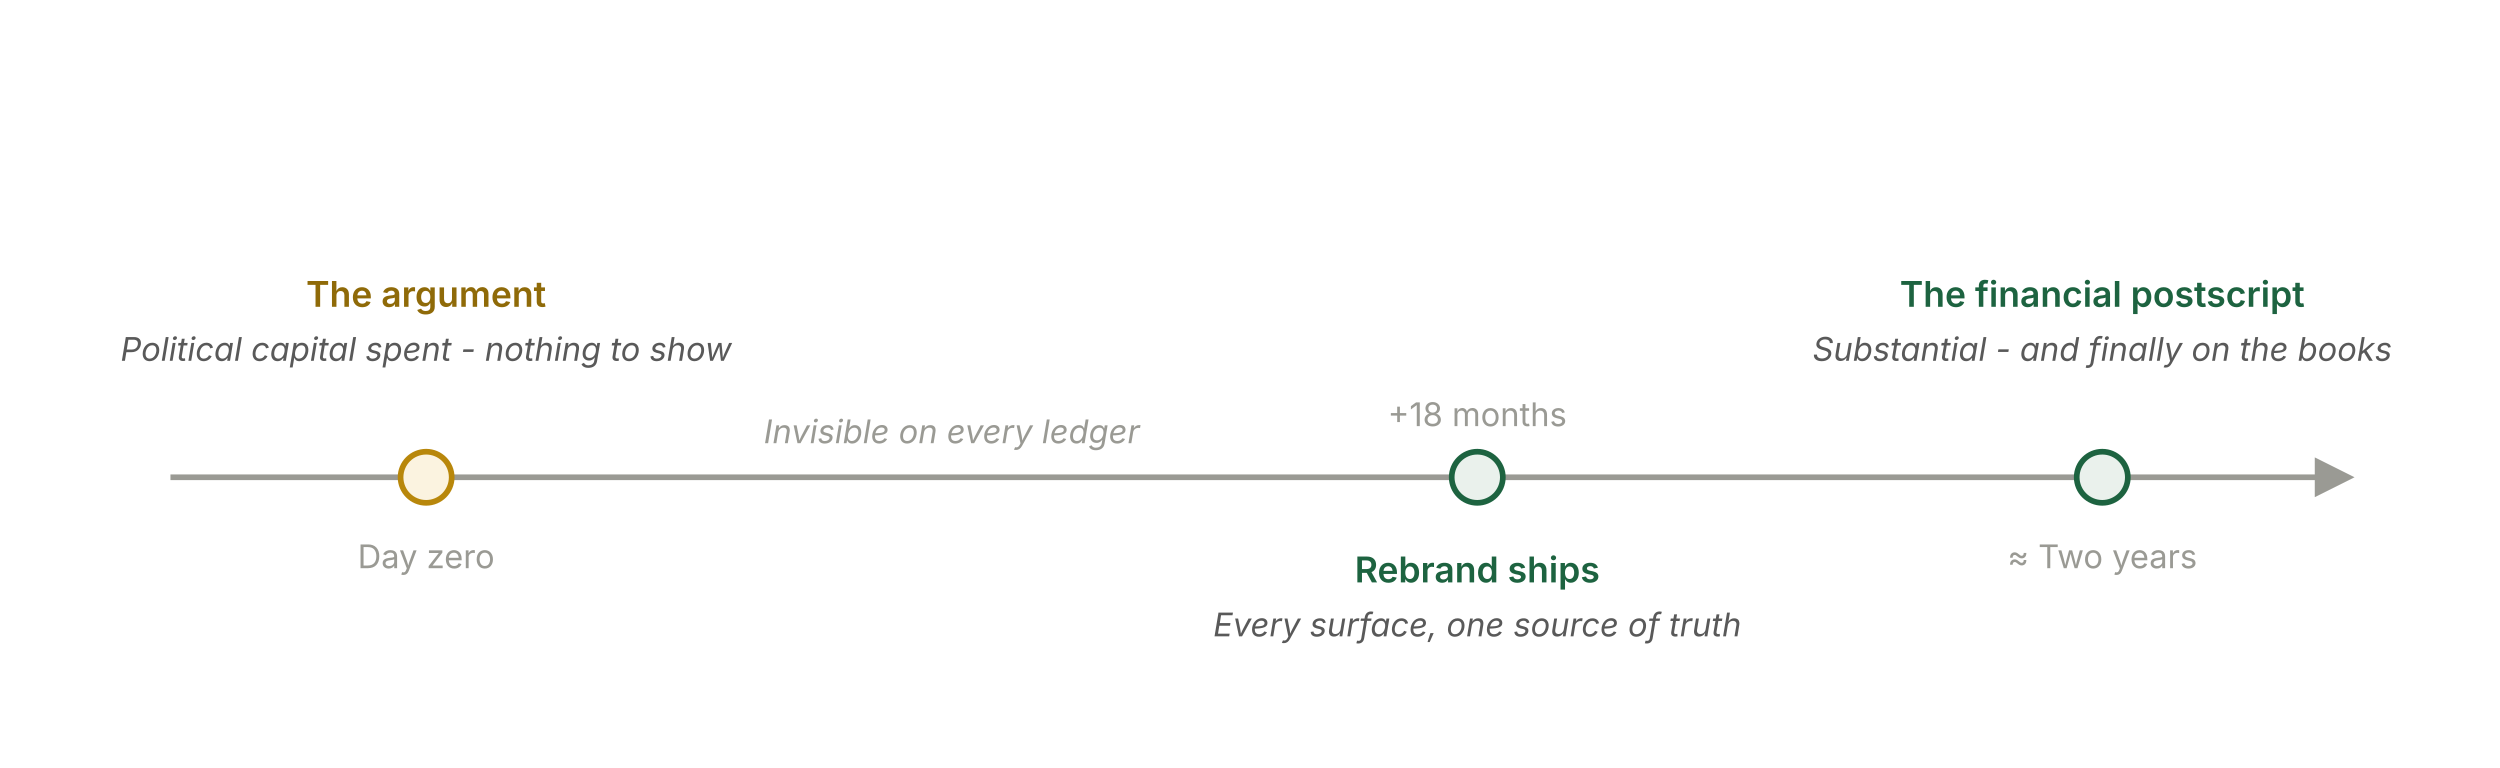
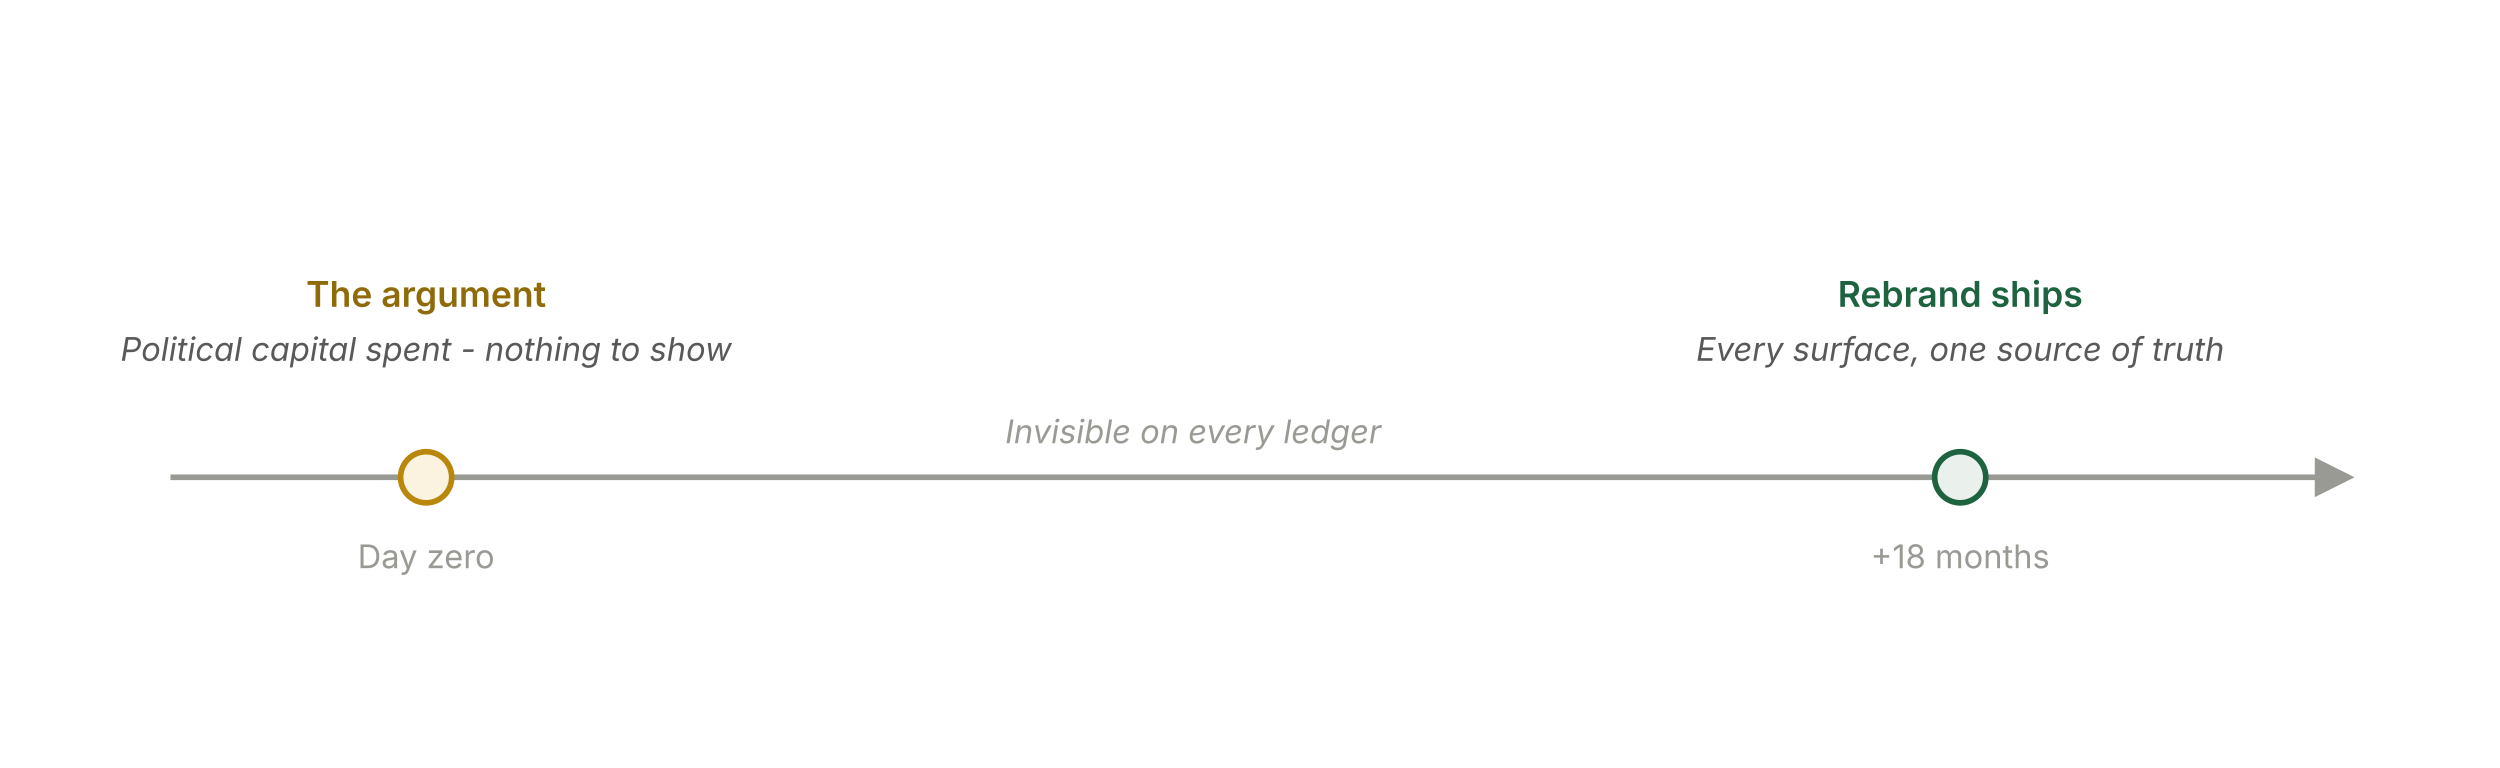
<svg xmlns="http://www.w3.org/2000/svg" viewBox="0 0 880 270" role="img" aria-labelledby="pt-title pt-desc">
  <defs>
    <marker id="pt-arrow" viewBox="0 0 10 10" refX="8" refY="5" markerWidth="7" markerHeight="7" orient="auto-start-reverse">
      <path d="M0,0 L10,5 L0,10 z" fill="#9a9a94" />
    </marker>
  </defs>
  <style>
    .tg { font: 600 12.5px "Inter", -apple-system, "Segoe UI", Roboto, Helvetica, Arial, sans-serif; fill: #8f6a08; }
    .tgr { font: 600 12.5px "Inter", -apple-system, "Segoe UI", Roboto, Helvetica, Arial, sans-serif; fill: #1d6340; }
    .sub { font: italic 400 11.5px "Inter", -apple-system, "Segoe UI", Roboto, Helvetica, Arial, sans-serif; fill: #595959; }
    .tick { font: 400 11.5px "Inter", -apple-system, "Segoe UI", Roboto, Helvetica, Arial, sans-serif; fill: #9a9a94; }
    .quiet { font: italic 400 11.5px "Inter", -apple-system, "Segoe UI", Roboto, Helvetica, Arial, sans-serif; fill: #9a9a94; }
  </style>
  <line x1="60" y1="168" x2="826" y2="168" stroke="#9a9a94" stroke-width="2" marker-end="url(#pt-arrow)" />
  <circle cx="150" cy="168" r="9" fill="#fbf3e0" stroke="#b8870b" stroke-width="2" />
  <text x="150" y="108" text-anchor="middle" class="tg">The argument</text>
  <text x="150" y="127" text-anchor="middle" class="sub">Political capital spent - nothing to show</text>
  <text x="150" y="200" text-anchor="middle" class="tick">Day zero</text>
-   <text x="335" y="156" text-anchor="middle" class="quiet">Invisible on every ledger</text>
-   <circle cx="520" cy="168" r="9" fill="#eaf1ec" stroke="#1d6340" stroke-width="2" />
-   <text x="520" y="150" text-anchor="middle" class="tick">+18 months</text>
-   <text x="520" y="205" text-anchor="middle" class="tgr">Rebrand ships</text>
-   <text x="520" y="224" text-anchor="middle" class="sub">Every surface, one source of truth</text>
-   <circle cx="740" cy="168" r="9" fill="#eaf1ec" stroke="#1d6340" stroke-width="2" />
-   <text x="740" y="108" text-anchor="middle" class="tgr">The financial postscript</text>
-   <text x="740" y="127" text-anchor="middle" class="sub">Substantial - and finally on the books</text>
-   <text x="740" y="200" text-anchor="middle" class="tick">≈ Two years</text>
+   <text x="420" y="156" text-anchor="middle" class="quiet">Invisible on every ledger</text>
+   <circle cx="690" cy="168" r="9" fill="#eaf1ec" stroke="#1d6340" stroke-width="2" />
+   <text x="690" y="108" text-anchor="middle" class="tgr">Rebrand ships</text>
+   <text x="690" y="127" text-anchor="middle" class="sub">Every surface, one source of truth</text>
+   <text x="690" y="200" text-anchor="middle" class="tick">+18 months</text>
</svg>
